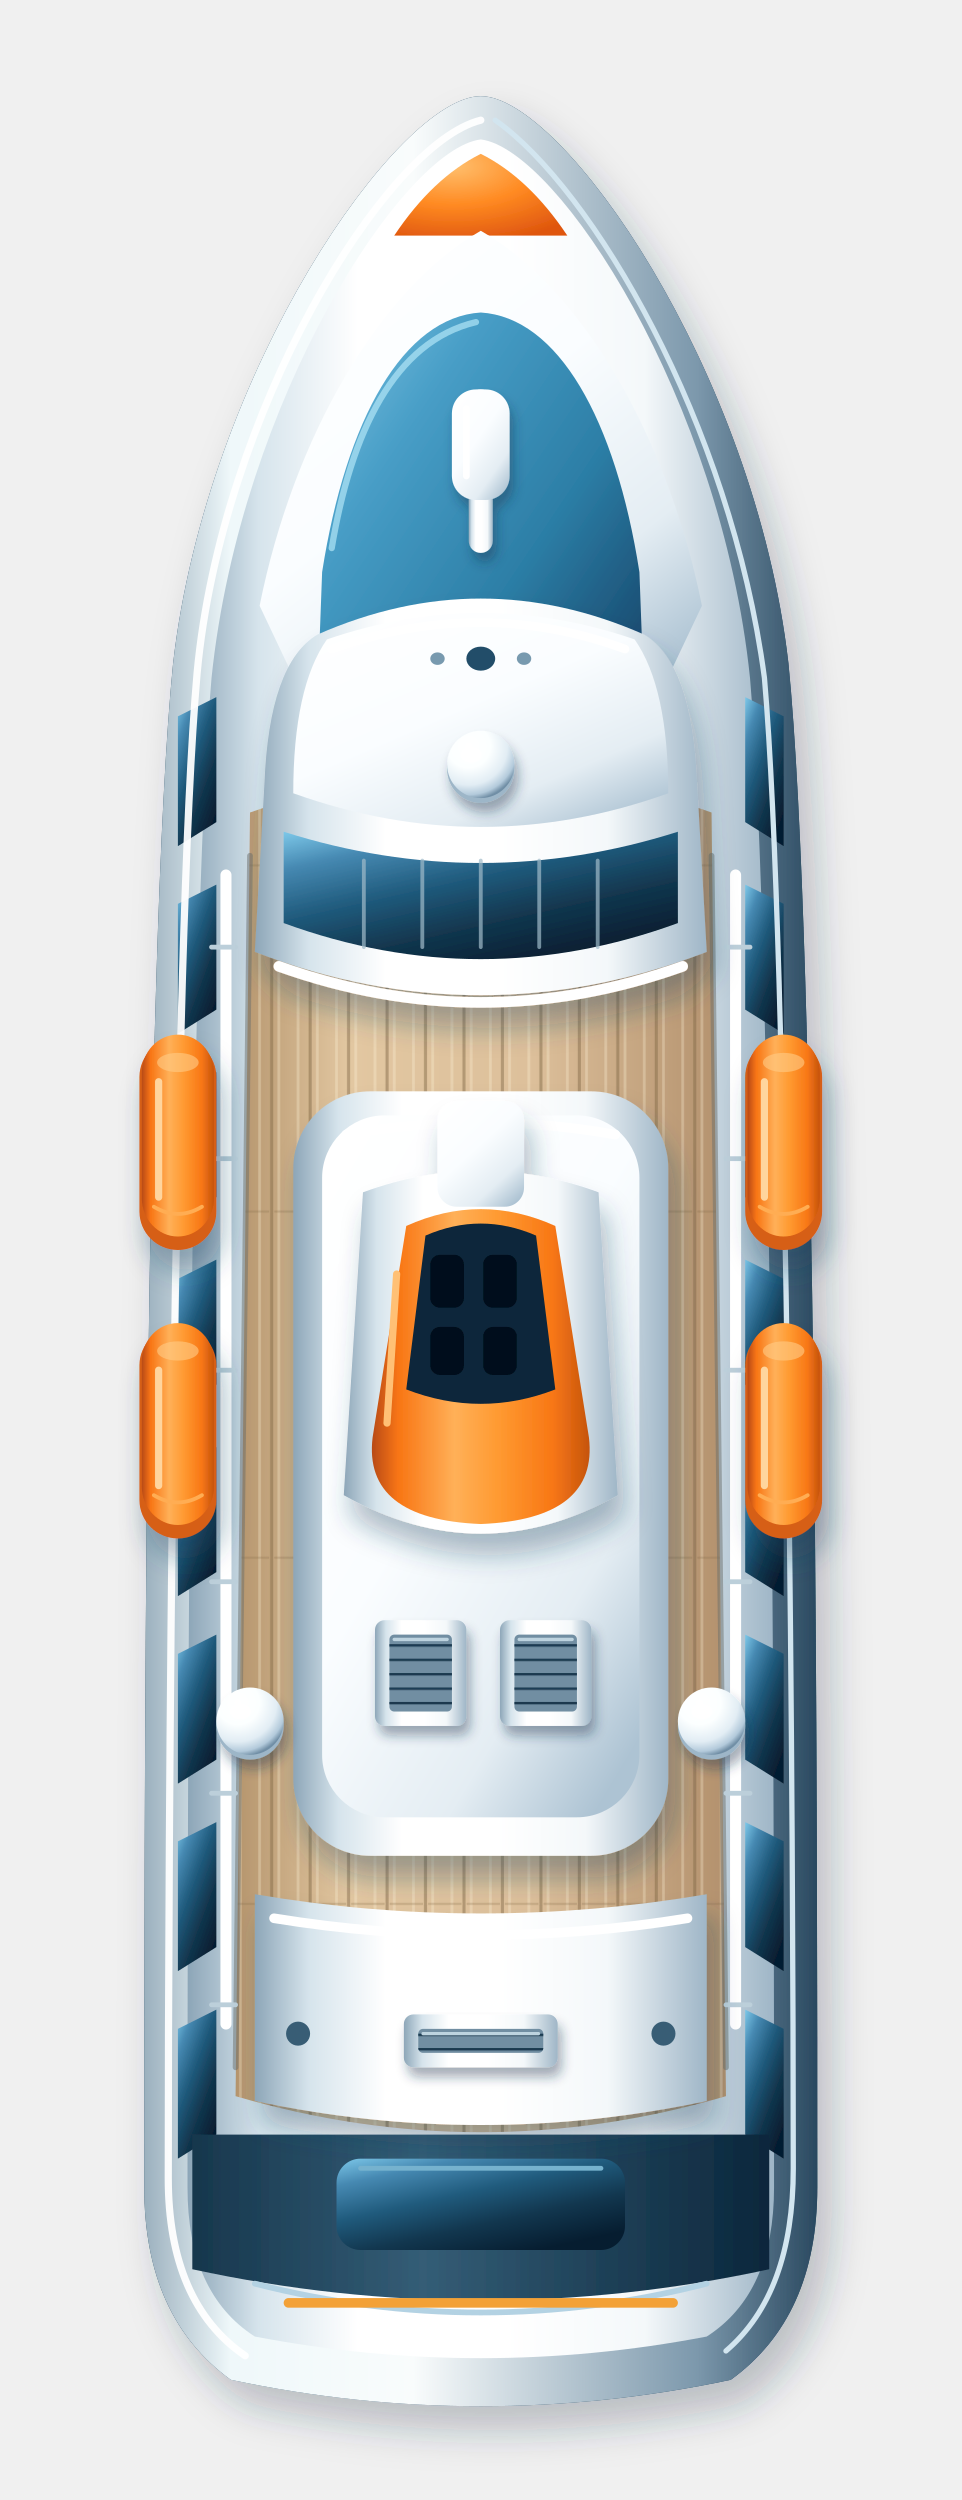
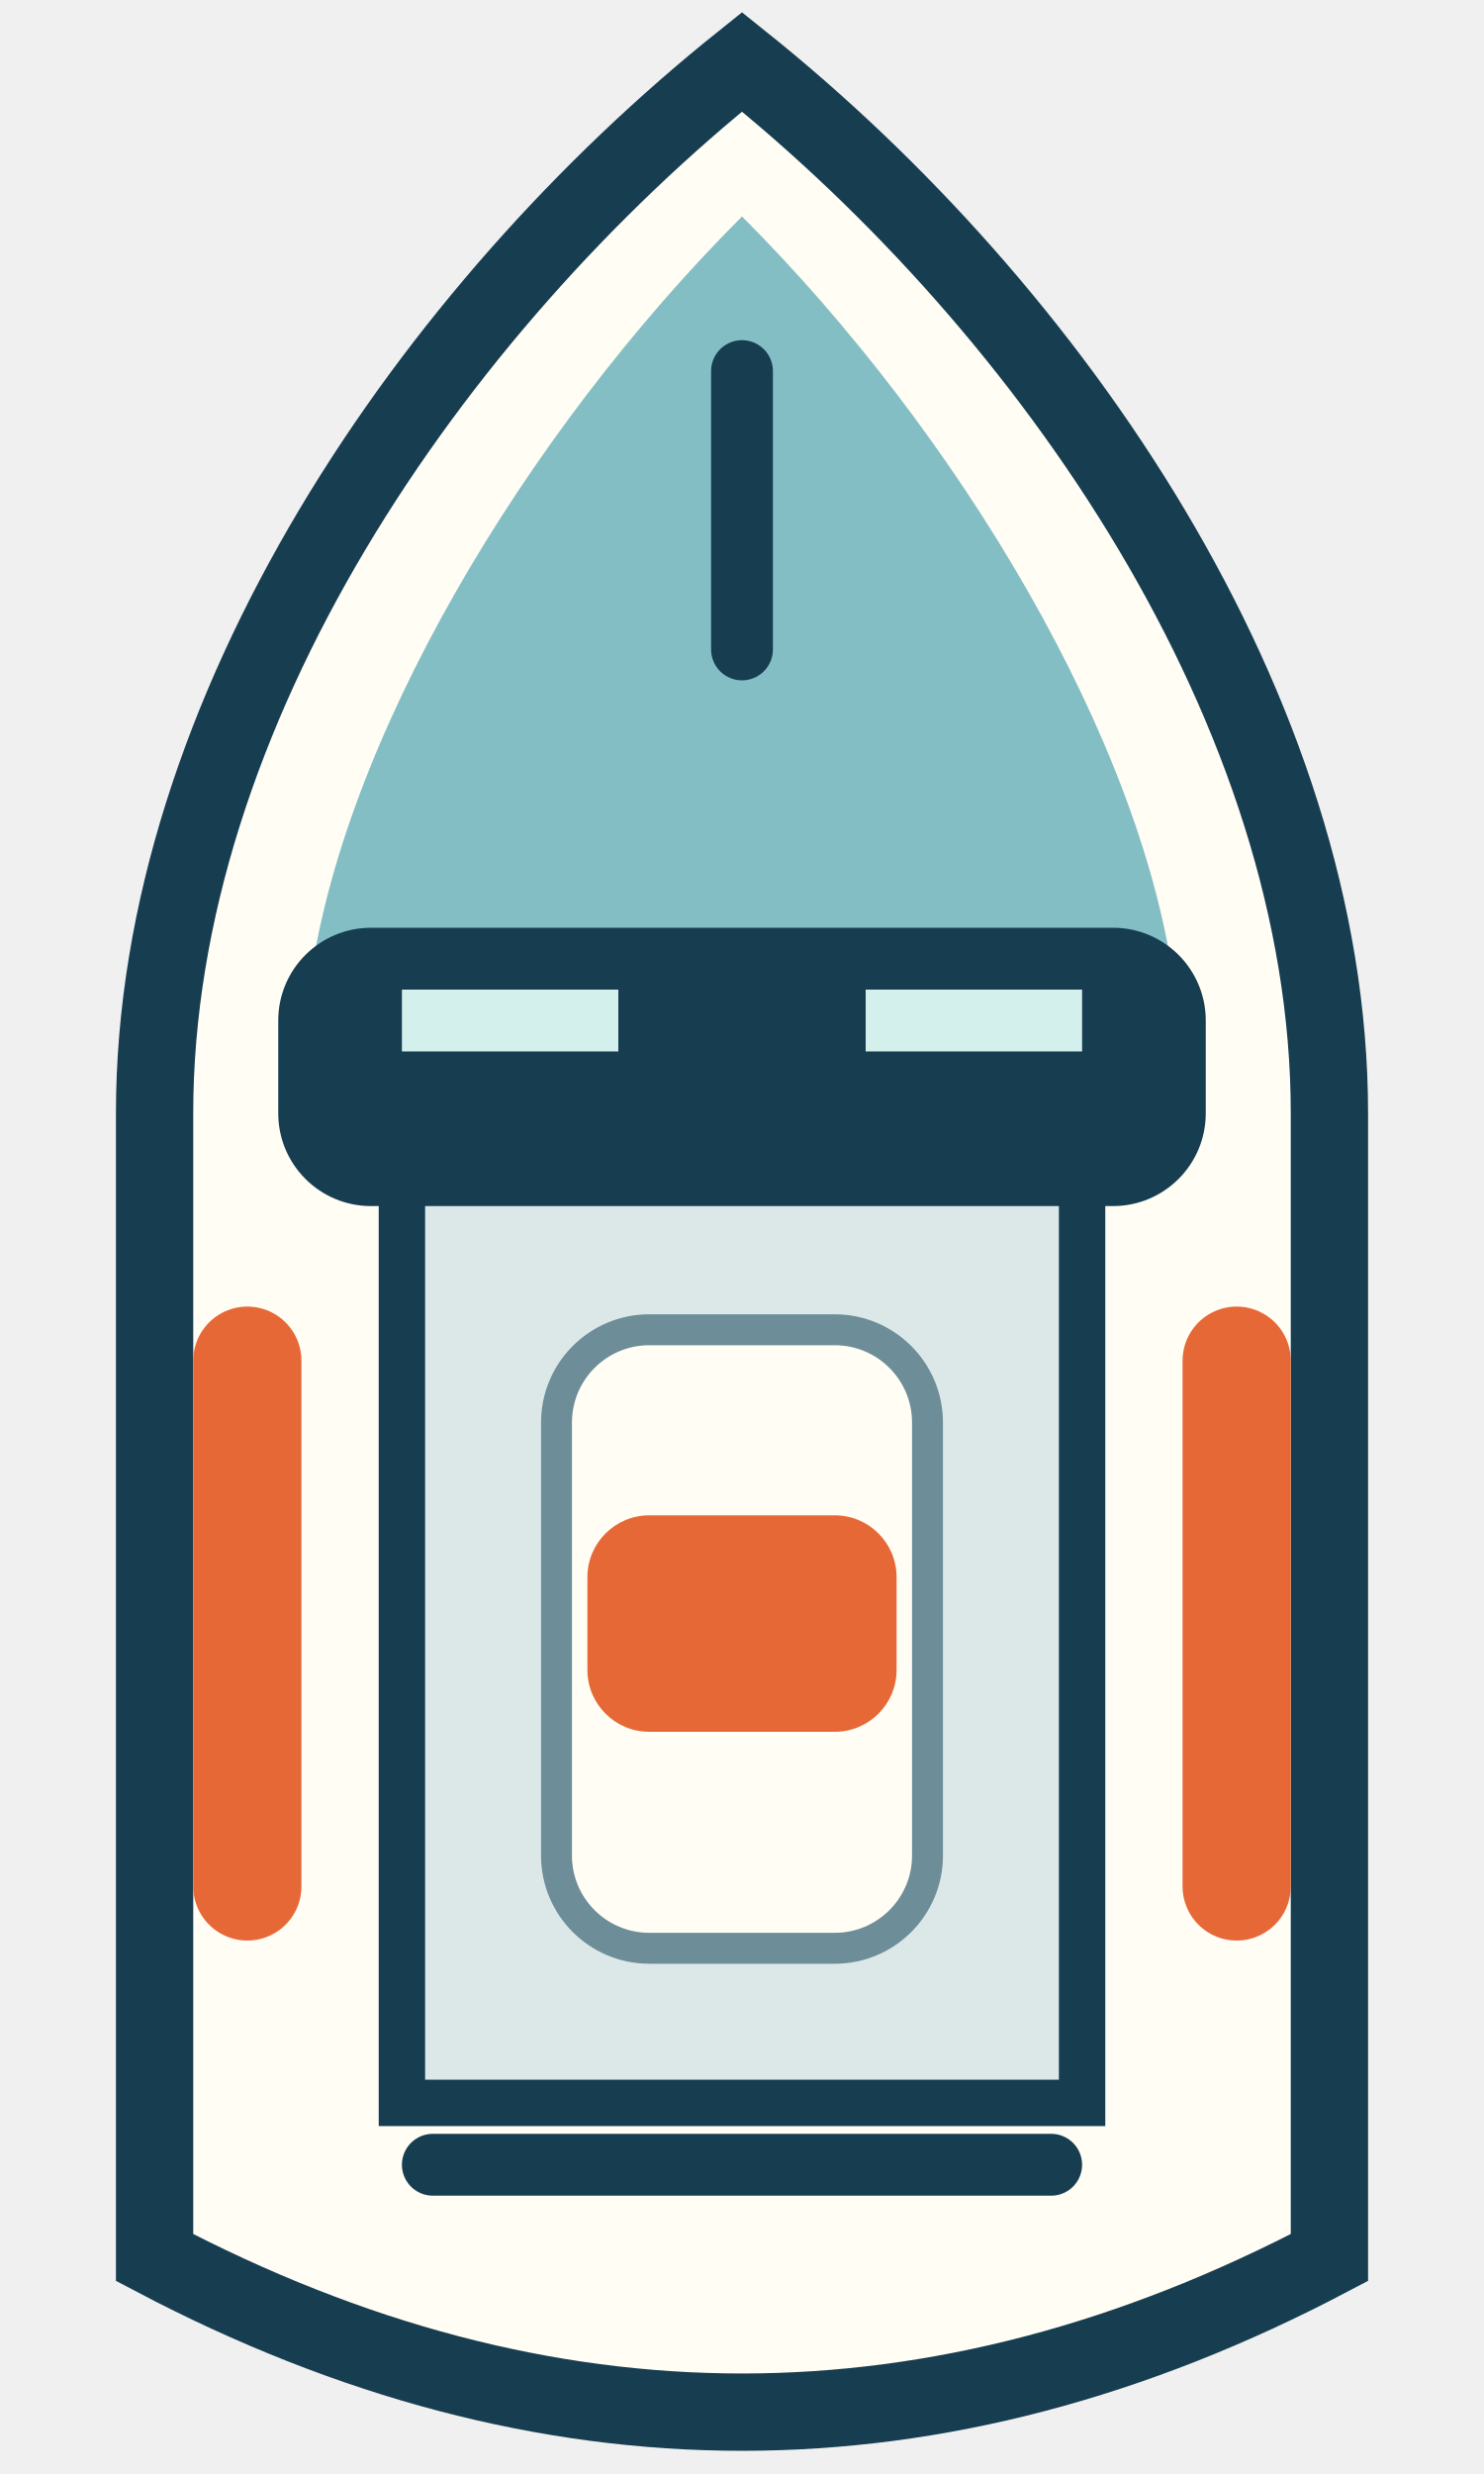
- <svg xmlns="http://www.w3.org/2000/svg" width="200" height="520" viewBox="0 0 200 520" role="img" aria-labelledby="title desc">
-   <defs>
-     <linearGradient id="edge">
-       <stop stop-color="#9aafbd" />
-       <stop offset=".13" stop-color="#eff8fa" />
-       <stop offset=".4" stop-color="#f9fcfc" />
-       <stop offset=".82" stop-color="#7c98ac" />
-       <stop offset="1" stop-color="#29485f" />
-     </linearGradient>
-     <linearGradient id="white">
-       <stop stop-color="#8da6b8" />
-       <stop offset=".12" stop-color="#d6e4ec" />
-       <stop offset=".29" stop-color="#fff" />
-       <stop offset=".54" stop-color="#fff" />
-       <stop offset=".78" stop-color="#f4f8fa" />
-       <stop offset="1" stop-color="#9fb6c7" />
-     </linearGradient>
-     <linearGradient id="porcelain" x1=".1" y1="0" x2=".85" y2="1">
-       <stop stop-color="#fff" />
-       <stop offset=".45" stop-color="#fafdff" />
-       <stop offset=".78" stop-color="#e4edf3" />
-       <stop offset="1" stop-color="#adc3d3" />
-     </linearGradient>
-     <radialGradient id="dome" cx=".32" cy=".23" r=".8">
-       <stop stop-color="#fff" />
-       <stop offset=".4" stop-color="#fcffff" />
-       <stop offset=".72" stop-color="#e2edf4" />
-       <stop offset=".9" stop-color="#b3cadb" />
-       <stop offset="1" stop-color="#718fa6" />
-     </radialGradient>
-     <linearGradient id="glass" x1="0" y1="0" x2=".7" y2="1">
-       <stop stop-color="#7dc8e9" />
-       <stop offset=".2" stop-color="#4689b2" />
-       <stop offset=".46" stop-color="#205b7d" />
-       <stop offset=".72" stop-color="#12374f" />
-       <stop offset="1" stop-color="#061d30" />
-     </linearGradient>
-     <linearGradient id="sky" x1="0" y1="0" x2="1" y2=".8">
-       <stop stop-color="#7dc5e4" />
-       <stop offset=".32" stop-color="#479dc6" />
-       <stop offset=".7" stop-color="#2c7ea6" />
-       <stop offset="1" stop-color="#1a4e73" />
-     </linearGradient>
-     <linearGradient id="amber">
-       <stop stop-color="#b84a12" />
-       <stop offset=".12" stop-color="#f87513" />
-       <stop offset=".38" stop-color="#ffb058" />
-       <stop offset=".58" stop-color="#ff9a31" />
-       <stop offset=".83" stop-color="#f87715" />
-       <stop offset="1" stop-color="#c5540e" />
-     </linearGradient>
-     <radialGradient id="amberTop" cx=".34" cy=".15" r=".95">
-       <stop stop-color="#ffbf6d" />
-       <stop offset=".5" stop-color="#ff8a22" />
-       <stop offset="1" stop-color="#df560e" />
-     </radialGradient>
-     <linearGradient id="teak">
-       <stop stop-color="#b5956d" />
-       <stop offset=".23" stop-color="#e2c7a1" />
-       <stop offset=".6" stop-color="#ddc09b" />
-       <stop offset="1" stop-color="#b3916d" />
-     </linearGradient>
-     <linearGradient id="navy">
-       <stop stop-color="#17374d" />
-       <stop offset=".4" stop-color="#345d76" />
-       <stop offset="1" stop-color="#0b273c" />
-     </linearGradient>
-     <pattern id="wood" width="8" height="72" patternUnits="userSpaceOnUse">
-       <path d="M.5 0v72" stroke="#806846" stroke-width=".65" stroke-opacity=".46" />
-       <path d="M2 0v72M6 0v72" stroke="#fff3d8" stroke-width=".55" stroke-opacity=".3" />
-       <path d="M1 36h7" stroke="#8a704e" stroke-width=".5" stroke-opacity=".25" />
-     </pattern>
-     <pattern id="mesh" width="3" height="3" patternUnits="userSpaceOnUse">
-       <path d="M0 0h3" stroke="#19374c" stroke-width="1" />
-     </pattern>
-     <filter id="cast" x="-40%" y="-15%" width="180%" height="140%" color-interpolation-filters="sRGB">
-       <feDropShadow dx="3" dy="5" stdDeviation="4" flood-color="#17394c" flood-opacity=".26" />
-     </filter>
-     <filter id="lift" x="-45%" y="-35%" width="190%" height="180%" color-interpolation-filters="sRGB">
-       <feDropShadow dx="1.5" dy="4.5" stdDeviation="2.8" flood-color="#23465e" flood-opacity=".35" />
-     </filter>
-     <filter id="tight" x="-60%" y="-60%" width="220%" height="230%" color-interpolation-filters="sRGB">
-       <feDropShadow dx=".8" dy="2" stdDeviation="1.2" flood-color="#17334b" flood-opacity=".4" />
-     </filter>
-   </defs>
-   <g filter="url(#cast)">
-     <path d="M100 20C83 20 43 77 36 138C30 198 30 385 30 455Q30 482 48 495Q100 506 152 495Q170 482 170 455C170 385 170 198 164 138C157 77 117 20 100 20Z" fill="#294c64" />
-     <path d="M100 20C83 20 43 77 36 138C30 198 30 385 30 455Q30 482 48 495Q100 506 152 495Q170 482 170 455C170 385 170 198 164 138C157 77 117 20 100 20Z" fill="url(#edge)" />
-     <path d="M100 29C84 31 50 83 44 141C39 199 39 387 39 455Q39 477 53 486Q100 495 147 486Q161 477 161 455C161 387 161 199 156 141C150 83 116 31 100 29Z" fill="url(#white)" />
-     <path d="M100 32Q90 37 82 49H118Q110 37 100 32Z" fill="url(#amberTop)" />
-     <path d="M100 48C79 60 61 91 54 126L63 145Q100 136 137 145L146 126C139 91 121 60 100 48Z" fill="url(#porcelain)" />
-     <path d="M100 65C84 66 72 87 67 119L66 146Q100 133 134 146L133 119C128 87 116 66 100 65Z" fill="url(#sky)" />
-     <path d="M99 67C82 71 73 90 69 114" fill="none" stroke="#b1e6f6" stroke-width="1.3" stroke-linecap="round" stroke-linejoin="round" opacity=".7" />
-     <path d="M52 169Q100 152 148 169L151 436Q100 451 49 436Z" fill="url(#teak)" />
-     <path d="M52 169Q100 152 148 169L151 436Q100 451 49 436Z" fill="url(#wood)" />
-     <path d="M52 178L49 430M148 178L151 430" fill="none" stroke="#6b706c" stroke-width="1.2" stroke-linecap="round" stroke-linejoin="round" opacity=".5" />
-     <path d="M37 149L45 145V171L37 176Z" fill="url(#glass)" />
-     <path d="M163 149L155 145V171L163 176Z" fill="url(#glass)" />
-     <path d="M37 188L45 184V210L37 215Z" fill="url(#glass)" />
-     <path d="M163 188L155 184V210L163 215Z" fill="url(#glass)" />
-     <path d="M37 227L45 223V249L37 254Z" fill="url(#glass)" />
-     <path d="M163 227L155 223V249L163 254Z" fill="url(#glass)" />
-     <path d="M37 266L45 262V288L37 293Z" fill="url(#glass)" />
-     <path d="M163 266L155 262V288L163 293Z" fill="url(#glass)" />
-     <path d="M37 305L45 301V327L37 332Z" fill="url(#glass)" />
-     <path d="M163 305L155 301V327L163 332Z" fill="url(#glass)" />
-     <path d="M37 344L45 340V366L37 371Z" fill="url(#glass)" />
-     <path d="M163 344L155 340V366L163 371Z" fill="url(#glass)" />
-     <path d="M37 383L45 379V405L37 410Z" fill="url(#glass)" />
-     <path d="M163 383L155 379V405L163 410Z" fill="url(#glass)" />
-     <path d="M37 422L45 418V444L37 449Z" fill="url(#glass)" />
-     <path d="M163 422L155 418V444L163 449Z" fill="url(#glass)" />
-     <path d="M100 25C80 30 46 86 41 140C36 196 35 385 35 453Q35 479 51 490" fill="none" stroke="#fff" stroke-width="1.5" stroke-linecap="round" stroke-linejoin="round" opacity=".94" />
-     <path d="M103 25C123 39 152 88 159 141C164 198 165 385 165 451Q165 477 151 489" fill="none" stroke="#d2e5ef" stroke-width="1.1" stroke-linecap="round" stroke-linejoin="round" />
-     <path d="M47 182V421M153 182V421" fill="none" stroke="#fff" stroke-width="2.3" stroke-linecap="round" stroke-linejoin="round" />
-     <path d="M44 197h5M151 197h5" fill="none" stroke="#bccfda" stroke-width="1" stroke-linecap="round" stroke-linejoin="round" />
-     <path d="M44 241h5M151 241h5" fill="none" stroke="#bccfda" stroke-width="1" stroke-linecap="round" stroke-linejoin="round" />
-     <path d="M44 285h5M151 285h5" fill="none" stroke="#bccfda" stroke-width="1" stroke-linecap="round" stroke-linejoin="round" />
-     <path d="M44 329h5M151 329h5" fill="none" stroke="#bccfda" stroke-width="1" stroke-linecap="round" stroke-linejoin="round" />
-     <path d="M44 373h5M151 373h5" fill="none" stroke="#bccfda" stroke-width="1" stroke-linecap="round" stroke-linejoin="round" />
-     <path d="M44 417h5M151 417h5" fill="none" stroke="#bccfda" stroke-width="1" stroke-linecap="round" stroke-linejoin="round" />
-     <path d="M40 444H160V472Q100 485 40 472Z" fill="url(#navy)" />
-     <path d="M53 475Q100 487 147 475" fill="none" stroke="#b3d2e3" stroke-width="1.2" stroke-linecap="round" stroke-linejoin="round" />
-   </g>
-   <g filter="url(#tight)">
-     <rect x="97.5" y="81" width="5" height="34" rx="2.5" fill="url(#white)" />
-     <rect x="94" y="81" width="12" height="23" rx="5" fill="url(#porcelain)" />
-     <path d="M97 85v14" fill="none" stroke="#fff" stroke-width="1.4" stroke-linecap="round" stroke-linejoin="round" />
-   </g>
-   <g filter="url(#lift)">
-     <path d="M66 132Q100 117 134 132Q144 138 145 163L147 198Q100 216 53 198L55 163Q56 138 66 132Z" fill="url(#white)" />
-     <path d="M59 173Q100 186 141 173V192Q100 207 59 192Z" fill="url(#glass)" />
-     <path d="M75.68 179v18" fill="none" stroke="#a0bac9" stroke-width="0.8" stroke-linecap="round" stroke-linejoin="round" opacity=".7" />
-     <path d="M87.84 179v18" fill="none" stroke="#a0bac9" stroke-width="0.8" stroke-linecap="round" stroke-linejoin="round" opacity=".7" />
-     <path d="M100 179v18" fill="none" stroke="#a0bac9" stroke-width="0.8" stroke-linecap="round" stroke-linejoin="round" opacity=".7" />
-     <path d="M112.16 179v18" fill="none" stroke="#a0bac9" stroke-width="0.8" stroke-linecap="round" stroke-linejoin="round" opacity=".7" />
-     <path d="M124.32 179v18" fill="none" stroke="#a0bac9" stroke-width="0.8" stroke-linecap="round" stroke-linejoin="round" opacity=".7" />
-     <path d="M68 133Q100 122 132 133Q139 143 139 165Q100 179 61 165Q61 143 68 133Z" fill="url(#porcelain)" />
-     <path d="M69 135Q100 124 130 135" fill="none" stroke="#fff" stroke-width="1.8" stroke-linecap="round" stroke-linejoin="round" />
-     <ellipse cx="100" cy="137" rx="3" ry="2.5" fill="#214e69" />
-     <ellipse cx="91" cy="137" rx="1.5" ry="1.3" fill="#789aaf" />
-     <ellipse cx="109" cy="137" rx="1.5" ry="1.3" fill="#789aaf" />
-     <g filter="url(#tight)">
-       <ellipse cx="100" cy="160" rx="7" ry="7" fill="#9db6c8" />
-       <ellipse cx="100" cy="159" rx="7" ry="7" fill="url(#dome)" />
-       <ellipse cx="98" cy="157" rx="2.24" ry="1.61" fill="#fff" opacity=".85" />
-     </g>
-     <path d="M58 201Q100 216 142 201" fill="none" stroke="#fff" stroke-width="2.2" stroke-linecap="round" stroke-linejoin="round" />
-   </g>
-   <g filter="url(#lift)">
-     <rect x="29" y="216" width="16" height="44" rx="8" fill="#d65e13" />
-     <rect x="29.5" y="215.2" width="15" height="42" rx="8" fill="url(#amber)" />
-     <path d="M33 225v24" fill="none" stroke="#ffd8a3" stroke-width="1.5" stroke-linecap="round" stroke-linejoin="round" opacity=".95" />
-     <ellipse cx="37" cy="221" rx="4.32" ry="2" fill="#ffcb86" opacity=".6" />
-     <path d="M32 251q5 3 10 0" fill="none" stroke="#ffad53" stroke-width="0.8" stroke-linecap="round" stroke-linejoin="round" />
-   </g>
-   <g filter="url(#lift)">
-     <rect x="155" y="216" width="16" height="44" rx="8" fill="#d65e13" />
-     <rect x="155.5" y="215.2" width="15" height="42" rx="8" fill="url(#amber)" />
-     <path d="M159 225v24" fill="none" stroke="#ffd8a3" stroke-width="1.5" stroke-linecap="round" stroke-linejoin="round" opacity=".95" />
-     <ellipse cx="163" cy="221" rx="4.32" ry="2" fill="#ffcb86" opacity=".6" />
-     <path d="M158 251q5 3 10 0" fill="none" stroke="#ffad53" stroke-width="0.8" stroke-linecap="round" stroke-linejoin="round" />
-   </g>
-   <g filter="url(#lift)">
-     <rect x="29" y="276" width="16" height="44" rx="8" fill="#d65e13" />
-     <rect x="29.5" y="275.2" width="15" height="42" rx="8" fill="url(#amber)" />
-     <path d="M33 285v24" fill="none" stroke="#ffd8a3" stroke-width="1.5" stroke-linecap="round" stroke-linejoin="round" opacity=".95" />
-     <ellipse cx="37" cy="281" rx="4.32" ry="2" fill="#ffcb86" opacity=".6" />
-     <path d="M32 311q5 3 10 0" fill="none" stroke="#ffad53" stroke-width="0.8" stroke-linecap="round" stroke-linejoin="round" />
-   </g>
-   <g filter="url(#lift)">
-     <rect x="155" y="276" width="16" height="44" rx="8" fill="#d65e13" />
-     <rect x="155.5" y="275.2" width="15" height="42" rx="8" fill="url(#amber)" />
-     <path d="M159 285v24" fill="none" stroke="#ffd8a3" stroke-width="1.5" stroke-linecap="round" stroke-linejoin="round" opacity=".95" />
-     <ellipse cx="163" cy="281" rx="4.32" ry="2" fill="#ffcb86" opacity=".6" />
-     <path d="M158 311q5 3 10 0" fill="none" stroke="#ffad53" stroke-width="0.8" stroke-linecap="round" stroke-linejoin="round" />
-   </g>
-   <g filter="url(#lift)">
-     <rect x="61" y="227" width="78" height="159" rx="16" fill="url(#white)" />
-     <rect x="67" y="232" width="66" height="146" rx="13" fill="url(#porcelain)" />
-     <path d="M72 236q28 -5 56 0" fill="none" stroke="#fff" stroke-width="2" stroke-linecap="round" stroke-linejoin="round" />
-   </g>
-   <g filter="url(#lift)">
-     <path d="M75.5 248Q100 239 124.5 248L128.5 311Q100 327 71.5 311Z" fill="url(#white)" />
-     <path d="M84.5 255Q100 248 115.5 255L122.5 299Q124.5 316 100 317Q75.5 316 77.5 299Z" fill="url(#amber)" />
-     <path d="M88.5 257Q100 252 111.5 257L115.5 289Q100 295 84.5 289Z" fill="#0c263a" />
-     <rect x="89.5" y="261" width="7" height="11" rx="2" fill="#020f1c" />
-     <rect x="89.5" y="276" width="7" height="10" rx="2" fill="#020f1c" />
-     <rect x="100.5" y="261" width="7" height="11" rx="2" fill="#020f1c" />
-     <rect x="100.5" y="276" width="7" height="10" rx="2" fill="#020f1c" />
-     <path d="M82.5 265l-2 31" fill="none" stroke="#ffc075" stroke-width="1.5" stroke-linecap="round" stroke-linejoin="round" />
-     <rect x="91" y="229" width="18" height="22" rx="4" fill="url(#porcelain)" />
-   </g>
-   <g filter="url(#tight)">
-     <rect x="78" y="337" width="19" height="22" rx="2" fill="url(#white)" />
-     <rect x="81" y="340" width="13" height="16" rx="1" fill="#718ea2" />
-     <rect x="81" y="340" width="13" height="16" rx="1" fill="url(#mesh)" />
-     <path d="M82 341h11" fill="none" stroke="#bdd3df" stroke-width="0.7" stroke-linecap="round" stroke-linejoin="round" />
-   </g>
-   <g filter="url(#tight)">
-     <rect x="104" y="337" width="19" height="22" rx="2" fill="url(#white)" />
-     <rect x="107" y="340" width="13" height="16" rx="1" fill="#718ea2" />
-     <rect x="107" y="340" width="13" height="16" rx="1" fill="url(#mesh)" />
-     <path d="M108 341h11" fill="none" stroke="#bdd3df" stroke-width="0.7" stroke-linecap="round" stroke-linejoin="round" />
-   </g>
-   <g filter="url(#tight)">
-     <ellipse cx="52" cy="359" rx="7" ry="7" fill="#9db6c8" />
-     <ellipse cx="52" cy="358" rx="7" ry="7" fill="url(#dome)" />
-     <ellipse cx="50" cy="356" rx="2.24" ry="1.61" fill="#fff" opacity=".85" />
-   </g>
-   <g filter="url(#tight)">
-     <ellipse cx="148" cy="359" rx="7" ry="7" fill="#9db6c8" />
-     <ellipse cx="148" cy="358" rx="7" ry="7" fill="url(#dome)" />
-     <ellipse cx="146" cy="356" rx="2.24" ry="1.61" fill="#fff" opacity=".85" />
-   </g>
-   <g filter="url(#lift)">
-     <path d="M53 394Q100 402 147 394V437Q100 447 53 437Z" fill="url(#white)" />
-     <path d="M57 399Q100 406 143 399" fill="none" stroke="#fff" stroke-width="2" stroke-linecap="round" stroke-linejoin="round" />
-     <g filter="url(#tight)">
-       <rect x="84" y="419" width="32" height="11" rx="2" fill="url(#white)" />
-       <rect x="87" y="422" width="26" height="5" rx="1" fill="#718ea2" />
-       <rect x="87" y="422" width="26" height="5" rx="1" fill="url(#mesh)" />
-       <path d="M88 423h24" fill="none" stroke="#bdd3df" stroke-width="0.7" stroke-linecap="round" stroke-linejoin="round" />
-     </g>
-     <ellipse cx="62" cy="423" rx="2.5" ry="2.5" fill="#375d75" />
-     <ellipse cx="138" cy="423" rx="2.5" ry="2.5" fill="#375d75" />
-   </g>
-   <rect x="70" y="449" width="60" height="19" rx="5" fill="url(#glass)" />
-   <path d="M75 451h50" fill="none" stroke="#76b2ce" stroke-width="1" stroke-linecap="round" stroke-linejoin="round" />
-   <path d="M60 479h80" fill="none" stroke="#f3a137" stroke-width="2" stroke-linecap="round" stroke-linejoin="round" />
+ <svg xmlns="http://www.w3.org/2000/svg" viewBox="0 0 48 80">
+   <path d="M24 2C14 10 5 23 5 36v37q19 10 38 0V36C43 23 34 10 24 2Z" fill="#fffdf4" stroke="#173d51" stroke-width="2.5" />
+   <path d="M24 7C17 14 11 24 10 32h28C37 24 31 14 24 7Z" fill="#83bec5" />
+   <path d="M13 34h22v34H13Z" fill="#dbe8e7" stroke="#173d51" stroke-width="1.5" />
+   <rect x="9" y="30" width="30" height="9" rx="3" fill="#173d51" />
+   <path d="M13 33h7m8 0h7" stroke="#d4f0ed" stroke-width="2" />
+   <rect x="18" y="43" width="12" height="20" rx="3" fill="#fffdf4" stroke="#6d8d98" />
+   <rect x="19" y="49" width="10" height="7" rx="2" fill="#e76837" />
+   <path d="M8 44v17m32-17v17" stroke="#e76837" stroke-width="3.5" stroke-linecap="round" />
+   <path d="M14 70h20M24 12v9" stroke="#173d51" stroke-width="2" stroke-linecap="round" />
</svg>
